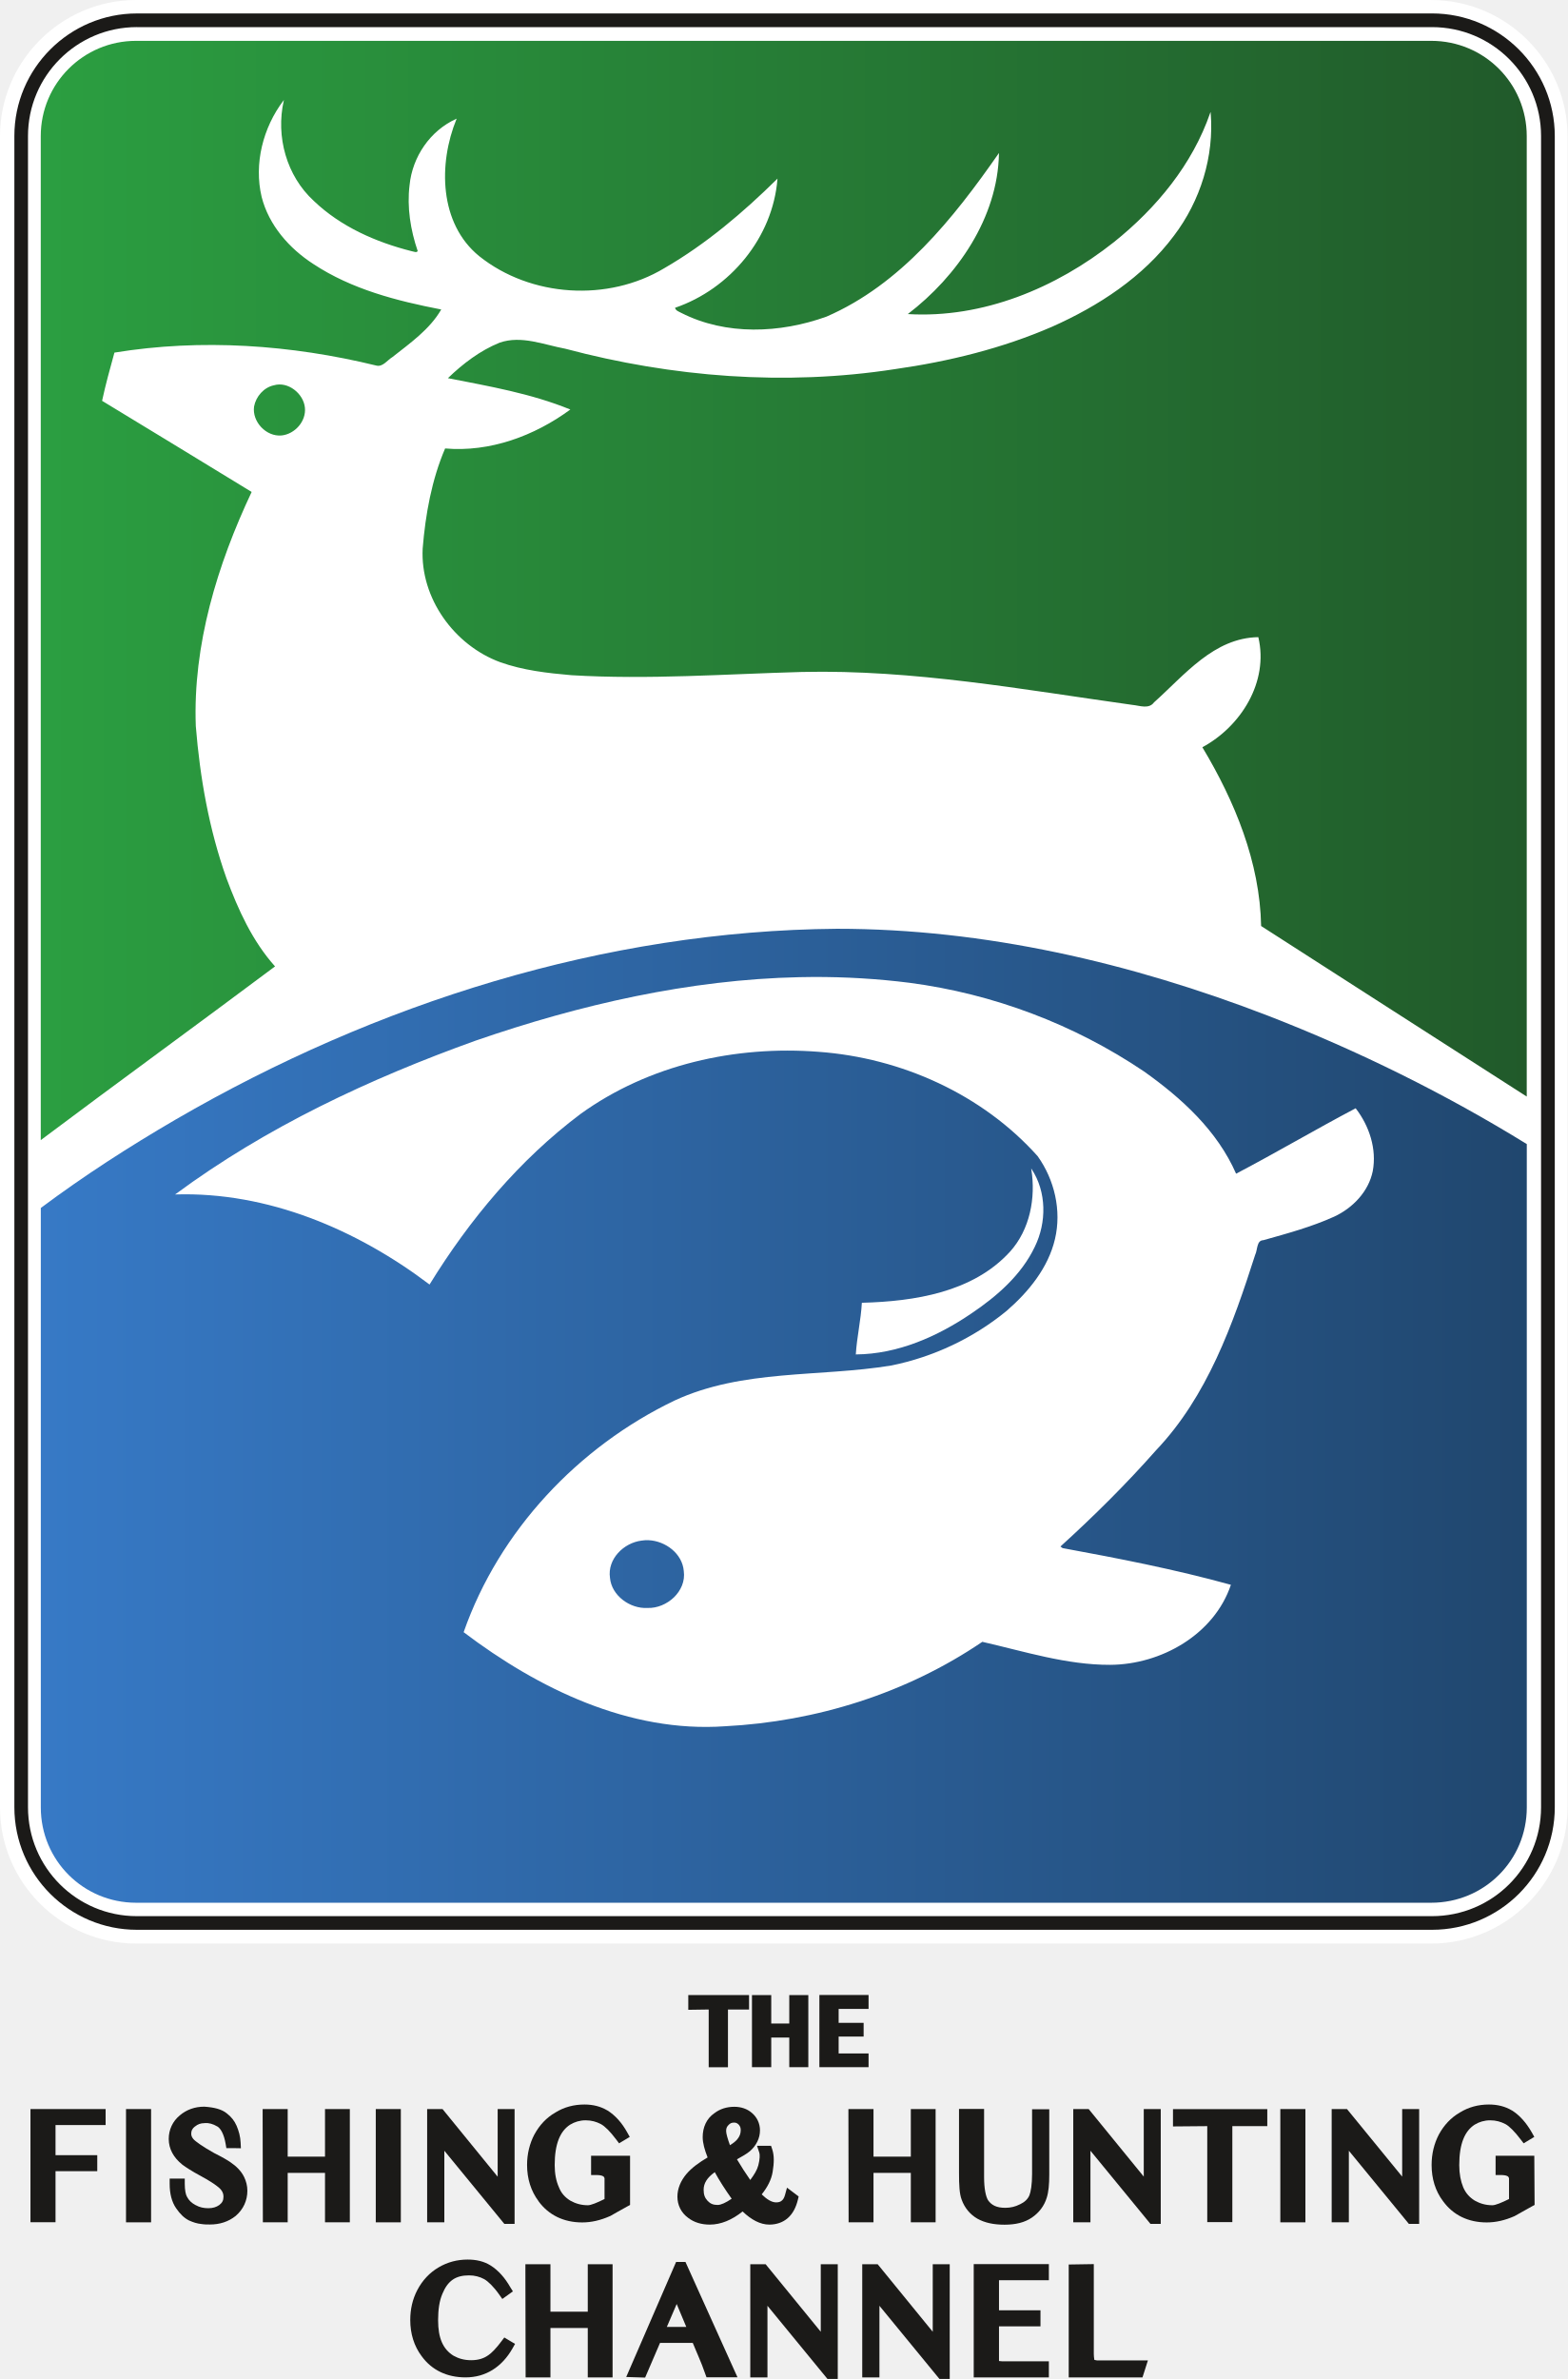
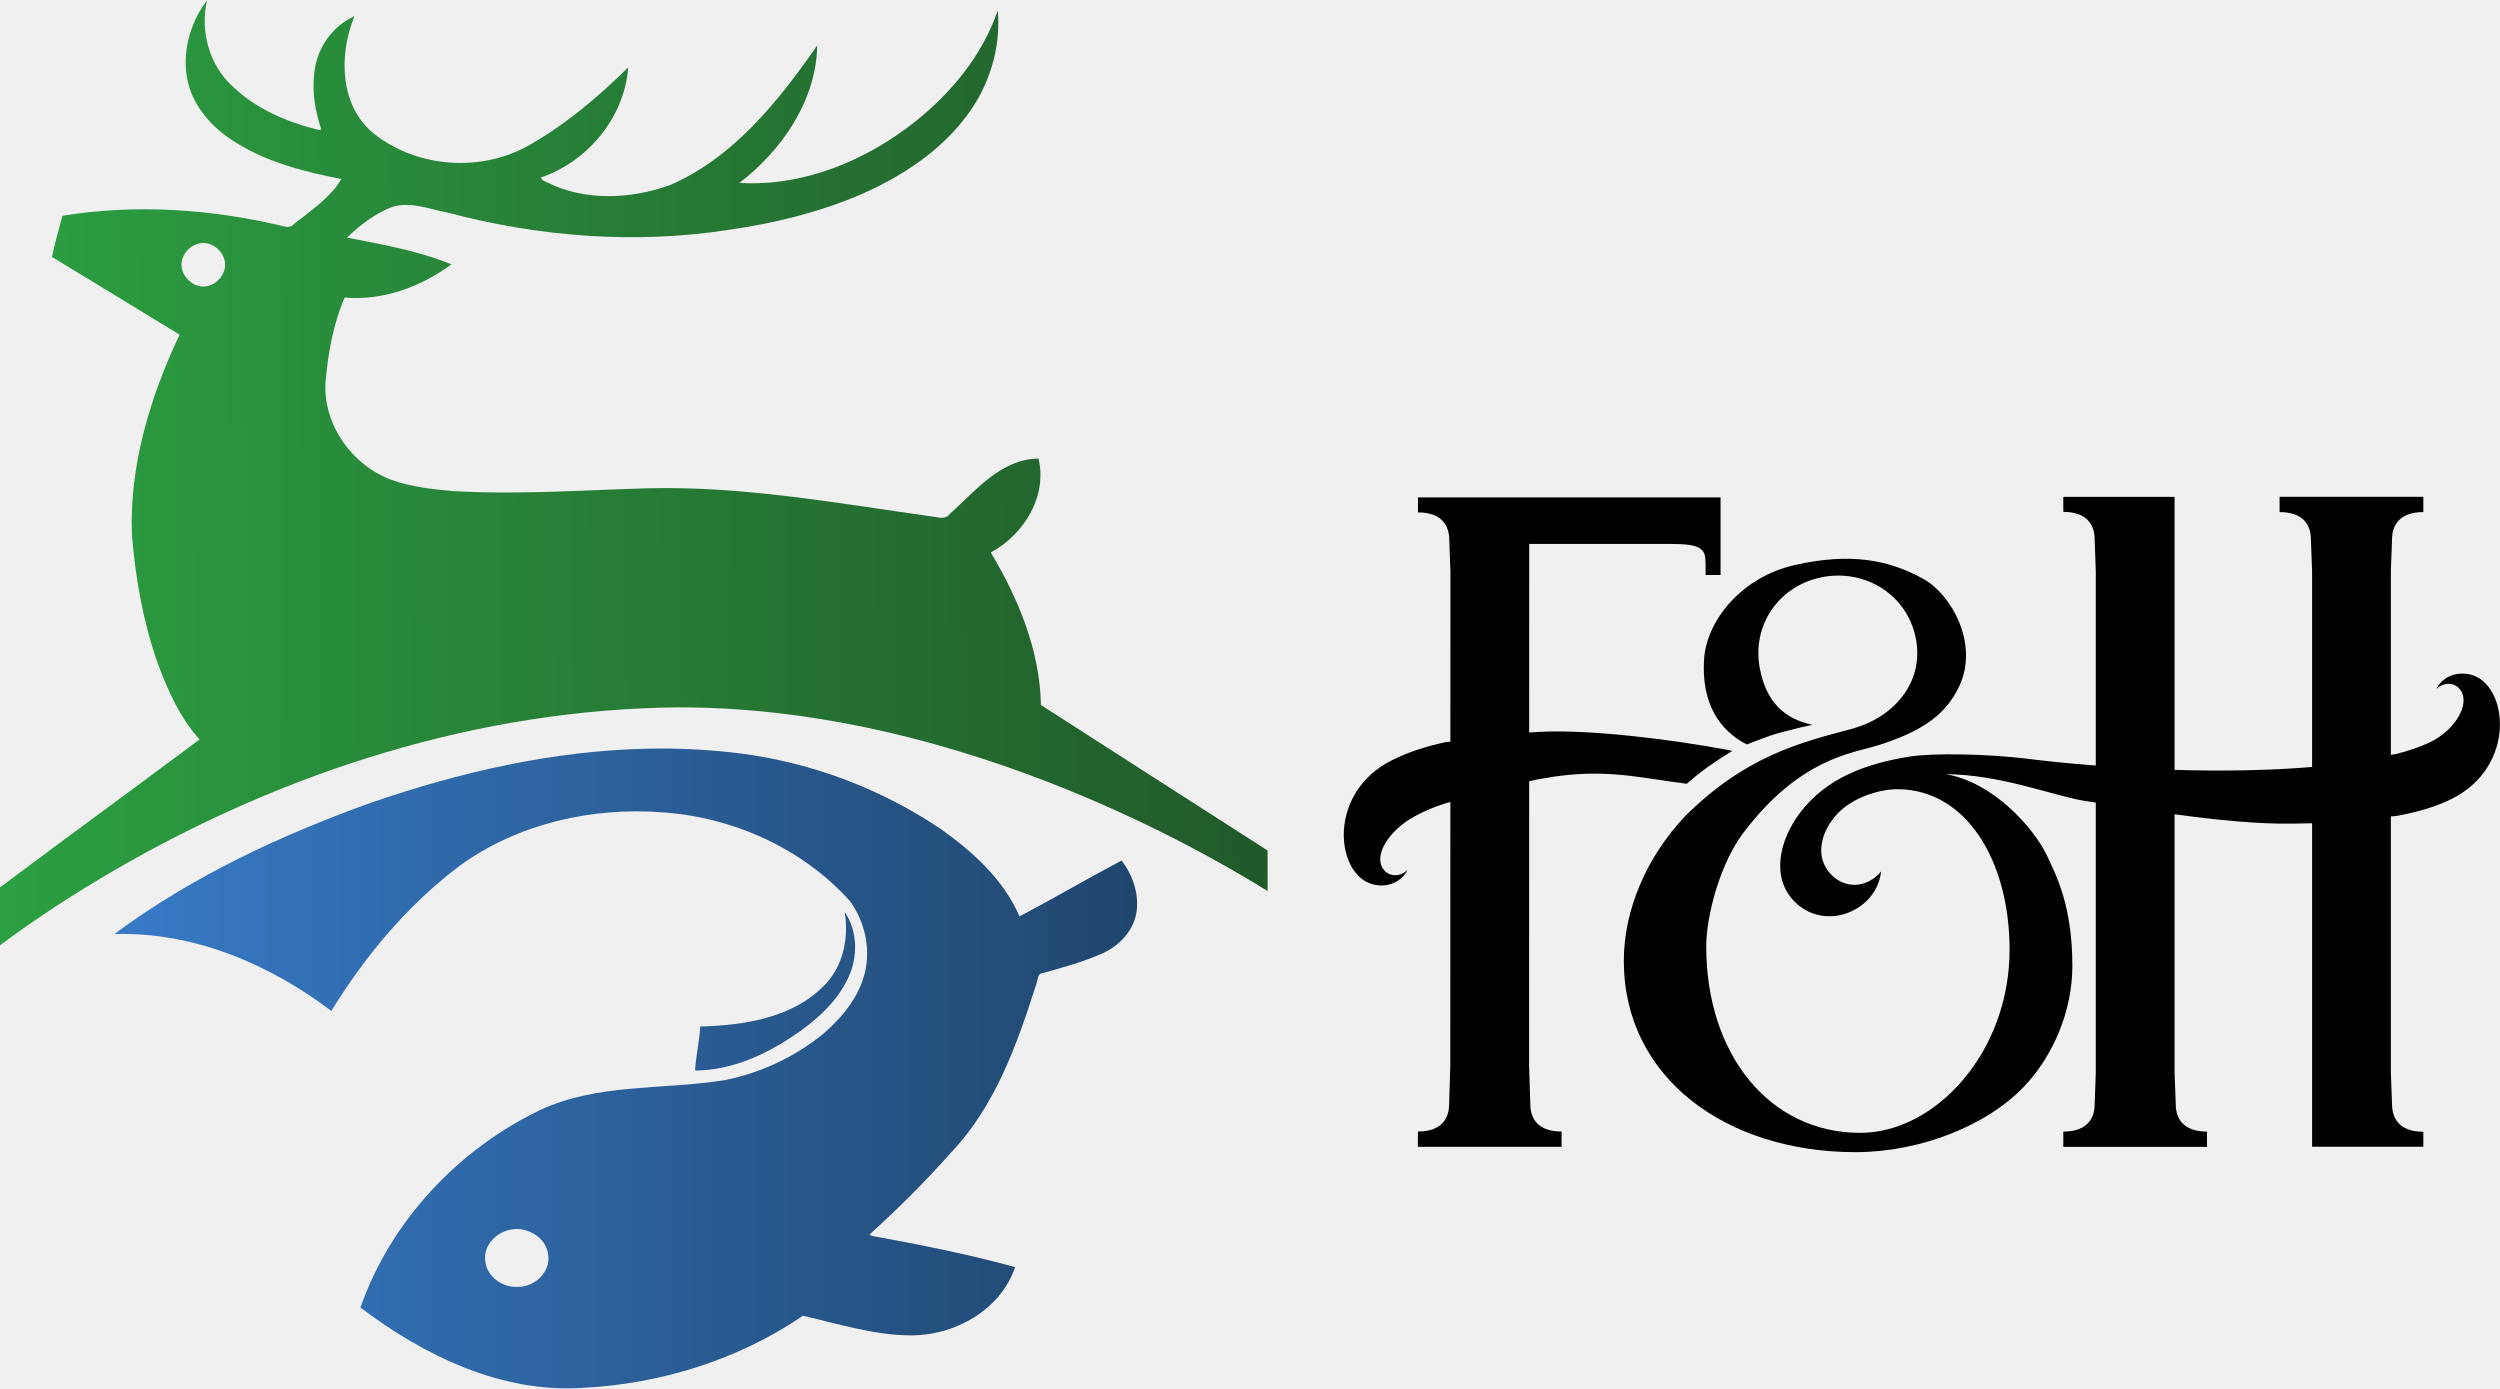
- <svg xmlns="http://www.w3.org/2000/svg" xmlns:xlink="http://www.w3.org/1999/xlink" height="910.44" width="600" version="1.1" viewBox="0 0 158.75 240.886">
+ <svg xmlns="http://www.w3.org/2000/svg" width="200mm" height="111.04mm" version="1.1" viewBox="0 0 200 111.04">
  <defs>
-     <linearGradient id="b" gradientUnits="userSpaceOnUse" gradientTransform="matrix(155.32 0 0 155.32 22.478 87.708)" x1="0" x2="1" y1="0" y2="0">
+     <linearGradient id="b" x1="-2196" x2="-1632" y1="1314.5" y2="1310.5" gradientUnits="userSpaceOnUse">
      <stop stop-color="#2b9f41" offset="0" />
      <stop stop-color="#21592a" offset="1" />
    </linearGradient>
-     <linearGradient id="c" xlink:href="#b" gradientUnits="userSpaceOnUse" gradientTransform="matrix(153.99 0 0 154.78 23.273 87.72)" x1="0" x2="1" y1="0" y2="0" />
-     <linearGradient id="d" gradientUnits="userSpaceOnUse" gradientTransform="matrix(155.78 0 0 159.94 21.927 169.74)" x1="0" x2="1" y1="0" y2="0">
+     <linearGradient id="a" x1="-568.19" x2="-446.95" y1="418.98" y2="418.98" gradientUnits="userSpaceOnUse">
      <stop stop-color="#377ac7" offset="0" />
      <stop stop-color="#20466d" offset="1" />
    </linearGradient>
-     <linearGradient id="a" xlink:href="#b" gradientUnits="userSpaceOnUse" gradientTransform="matrix(155.32 0 0 155.32 22.478 87.707)" x1="0" x2="1" y1="0" y2="0" />
  </defs>
-   <g transform="translate(-20.41 -27.827)">
-     <path fill="url(#c)" d="m164.61 29.645c-44.12 0.192-88.304-0.373-132.4 0.274-7.555 1.549-10.824 10.141-9.397 17.156v106.14c51.403-0.02 102.81-0.04 154.21-0.05-0.18-38.02 0.37-76.102-0.28-114.1-1.19-5.464-6.53-9.707-12.13-9.425z" />
-     <path fill="url(#a)" d="m177.19 142.13c-0.03-0.14-0.05-0.28-0.05-0.4-0.07-0.02-0.16-0.02-0.23-0.02l0.28 0.42z" />
-     <path fill="url(#a)" d="m177.78 142.95-0.59-0.82c0.12 0.33 0.3 0.61 0.59 0.82" />
-     <path fill="url(#d)" d="m102.92 117.41c-29.289 0.85-57.507 12.55-80.377 29.97 0.287 22.05-0.539 44.17 0.348 66.17 1.423 7.07 9.536 10.29 16.304 8.95 42.854-0.18 85.765 0.35 128.58-0.26 7.55-1.42 10.49-9.81 9.25-16.44-0.24-21.49 0.48-43.27-0.36-64.58-6.36-5.96-15.16-9.15-23.03-12.99-15.91-6.82-33.22-11.26-50.72-10.82z" />
-     <g>
-       <g fill="#fff">
-         <path style="color-rendering:auto;text-decoration-color:#000000;color:#000000;font-variant-numeric:normal;shape-rendering:auto;solid-color:#000000;text-decoration-line:none;font-variant-position:normal;mix-blend-mode:normal;block-progression:tb;font-feature-settings:normal;shape-padding:0;font-variant-alternates:normal;text-indent:0;font-variant-caps:normal;image-rendering:auto;white-space:normal;text-decoration-style:solid;font-variant-ligatures:none;isolation:auto;text-transform:none" d="m34.195 27.827c-7.58 0-13.785 6.204-13.785 13.785v169.23c0 7.6 6.21 13.78 13.785 13.78h131.16c7.59 0 13.8-6.18 13.8-13.78v-169.23c0-7.579-6.21-13.783-13.81-13.783h-131.16zm0 4.135h131.16c5.36 0 9.67 4.314 9.67 9.65v97.248c-8.97-5.76-17.95-11.51-26.9-17.27-0.12-6.46-2.67-12.63-5.95-18.1 3.92-2.12 6.73-6.624 5.67-11.136v-0.012h-0.01c-4.5 0.071-7.46 3.834-10.53 6.58h-0.01v0.003c-0.26 0.371-0.63 0.457-1.02 0.443-0.39-0.015-0.81-0.133-1.19-0.168-11.09-1.55-22.19-3.593-33.45-3.334-7.769 0.211-15.587 0.798-23.359 0.328-2.442-0.211-4.906-0.494-7.205-1.315-4.666-1.712-8.115-6.496-7.857-11.513 0.281-3.448 0.915-6.965 2.273-10.131 4.533 0.395 9.041-1.271 12.656-3.924l0.024-0.017-0.027-0.012c-3.961-1.617-8.2-2.345-12.37-3.164 1.52-1.469 3.27-2.799 5.229-3.592 2.2-0.773 4.497 0.211 6.66 0.611 10.851 2.889 22.267 3.781 33.376 2.067 5.45-0.776 10.85-2.091 15.93-4.299 4.7-2.091 9.21-5.028 12.33-9.211 2.68-3.524 4.09-8.034 3.72-12.451v-0.006l-0.01-0.076-0.02 0.072c0 0.002 0 0.004-0.01 0.006-1.8 5.23-5.44 9.642-9.74 13.091-5.88 4.663-13.3 7.753-20.89 7.298 5.01-3.831 9.11-9.761 9.23-16.256v-0.053l-0.03 0.043c-4.58 6.575-9.91 13.265-17.44 16.527-4.698 1.69-10.165 1.924-14.692-0.375-0.13-0.071-0.277-0.129-0.399-0.207-0.118-0.076-0.207-0.173-0.243-0.314 5.585-1.91 9.903-7.119 10.373-13.037l0.003-0.043-0.031 0.031c-3.451 3.404-7.208 6.598-11.433 9.039-5.701 3.425-13.514 2.955-18.745-1.221-2.028-1.652-3.066-3.99-3.365-6.482s0.142-5.139 1.069-7.403l0.015-0.037-0.037 0.018c-2.659 1.2-4.448 3.858-4.731 6.705-0.281 2.253 0.097 4.554 0.823 6.689-0.033 0.047-0.073 0.074-0.118 0.087-0.046 0.013-0.097 0.012-0.152 0.003-0.108-0.017-0.223-0.063-0.32-0.076h-0.002c-3.638-0.915-7.205-2.488-9.926-5.092-2.767-2.532-3.868-6.519-3.047-10.154l0.016-0.072-0.045 0.06c-2.069 2.728-3.011 6.395-2.211 9.758 0.729 2.87 2.799 5.222 5.244 6.797 3.871 2.557 8.442 3.731 12.943 4.6-1.15 2.004-3.156 3.41-4.935 4.814-0.261 0.155-0.507 0.413-0.77 0.612-0.262 0.198-0.538 0.336-0.861 0.255-8.643-2.114-17.734-2.749-26.519-1.316l-0.01 0.002-0.004 0.01c-0.446 1.62-0.892 3.216-1.244 4.861l-0.002 0.012 0.01 0.005c5.045 3.051 10.09 6.147 15.135 9.221-3.474 7.372-5.96 15.473-5.655 23.711 0.423 5.22 1.338 10.43 3.1 15.39 1.196 3.21 2.629 6.38 4.925 8.94-7.885 5.9-15.863 11.69-23.726 17.59v-101.66c0-5.334 4.317-9.648 9.652-9.648zm14.486 34.794c0.18-0.004 0.359 0.015 0.534 0.055 0.35 0.08 0.687 0.243 0.982 0.463 0.59 0.44 1.021 1.112 1.092 1.834 0.142 1.372-1.015 2.671-2.363 2.812-1.561 0.142-3-1.391-2.787-2.929v-0.002c0.189-1.016 0.989-1.935 2.005-2.149 0.178-0.053 0.358-0.08 0.537-0.084zm56.489 55.114c14.98 0 29.79 3.45 43.72 8.83 9.08 3.53 17.85 7.86 26.14 12.97v67.17c0 5.36-4.31 9.65-9.68 9.65h-131.16c-5.335 0-9.647-4.29-9.647-9.65v-60.7c4.377-3.27 8.96-6.22 13.682-8.97 20.264-11.76 43.392-19.11 66.945-19.3z" />
-         <path style="color-rendering:auto;text-decoration-color:#000000;color:#000000;font-variant-numeric:normal;shape-rendering:auto;solid-color:#000000;text-decoration-line:none;font-variant-position:normal;mix-blend-mode:normal;block-progression:tb;font-feature-settings:normal;shape-padding:0;font-variant-alternates:normal;text-indent:0;font-variant-caps:normal;image-rendering:auto;white-space:normal;text-decoration-style:solid;font-variant-ligatures:none;isolation:auto;text-transform:none" d="m102.76 126.75c-0.46 0.01-0.93 0.01-1.39 0.02-11.152 0.24-22.241 2.78-32.774 6.42-10.73 3.85-21.224 8.76-30.407 15.55h-0.007l-0.043 0.03h0.053c9.341-0.28 18.354 3.55 25.702 9.11l0.016 0.01 0.008-0.01c4.039-6.56 9.087-12.61 15.285-17.26 6.924-5 15.702-6.95 24.127-6.29 8.34 0.61 16.55 4.29 22.16 10.56 1.71 2.39 2.44 5.51 1.76 8.39-0.68 2.91-2.67 5.35-4.9 7.28-3.36 2.76-7.42 4.67-11.67 5.53-7.3 1.2-15.05 0.35-21.959 3.55-9.75 4.68-17.761 13.18-21.356 23.45l-0.004 0.01h0.01c7.54 5.71 16.772 10.2 26.453 9.52 9.226-0.47 18.386-3.33 26.066-8.55 4.25 0.97 8.55 2.35 12.96 2.33 5.15-0.03 10.51-3.06 12.21-8.09v-0.02h-0.02c-5.61-1.55-11.31-2.66-17.02-3.71-0.03-0.03-0.08-0.06-0.12-0.09s-0.07-0.05-0.1-0.07c3.4-3.09 6.64-6.3 9.67-9.73 5.21-5.47 7.8-12.78 10.05-19.8 0.13-0.26 0.16-0.63 0.25-0.93 0.04-0.15 0.1-0.29 0.19-0.39s0.21-0.16 0.39-0.17h0.01c2.42-0.68 4.86-1.34 7.16-2.38 1.88-0.87 3.49-2.54 3.91-4.61 0.42-2.24-0.35-4.57-1.72-6.35l-0.01-0.01h-0.01c-4.06 2.14-8.02 4.48-12.1 6.62-1.91-4.37-5.52-7.65-9.32-10.35-7.1-4.79-15.3-7.87-23.75-8.98-3.25-0.41-6.51-0.6-9.76-0.59zm-16.666 57.03c1.709 0.08 3.419 1.35 3.564 3.13 0.141 1.02-0.29 1.97-1 2.66-0.71 0.68-1.699 1.11-2.678 1.07-1.77 0.1-3.631-1.25-3.796-3.04-0.284-1.91 1.39-3.56 3.207-3.78 0.119-0.02 0.24-0.03 0.361-0.04h0.342z" />
-         <path style="color-rendering:auto;text-decoration-color:#000000;color:#000000;font-variant-numeric:normal;shape-rendering:auto;solid-color:#000000;text-decoration-line:none;font-variant-position:normal;mix-blend-mode:normal;block-progression:tb;font-feature-settings:normal;shape-padding:0;font-variant-alternates:normal;text-indent:0;font-variant-caps:normal;image-rendering:auto;white-space:normal;text-decoration-style:solid;font-variant-ligatures:none;isolation:auto;text-transform:none" d="m124.84 146.14 0.01 0.07c0.47 2.91-0.14 6.12-2.15 8.35-3.76 4.13-9.69 5.04-15 5.18l-0.01 0.01v0.01c-0.1 1.76-0.5 3.43-0.61 5.19l-0.01 0.02h0.02c4.23-0.03 8.25-1.81 11.68-4.14 2.59-1.74 5.08-3.9 6.44-6.77 1.2-2.45 1.2-5.55-0.33-7.86l-0.04-0.06z" />
+   <g transform="translate(181.21 -379.79)">
+     <g transform="matrix(1.4507 0 0 1.4507 638.66 -86.689)">
+       <g transform="matrix(.46465 0 0 .46465 -294.89 186.14)" shape-rendering="auto">
+         <path transform="scale(.26458)" d="m-2105.5 1101.6-0.17 0.227c-7.82 10.31-11.381 24.17-8.357 36.881 2.755 10.847 10.579 19.737 19.82 25.69 14.63 9.664 31.906 14.1 48.918 17.385-4.346 7.574-11.928 12.889-18.652 18.195-0.987 0.586-1.916 1.56-2.91 2.312-0.99 0.748-2.033 1.271-3.254 0.965-32.666-7.99-67.025-10.391-100.23-4.975l-0.039 0.01-0.014 0.037c-1.686 6.123-3.373 12.156-4.703 18.373l-0.01 0.045 0.039 0.02c19.068 11.531 38.135 23.231 57.203 34.85-13.13 27.863-22.526 58.482-21.373 89.617 1.599 19.729 5.057 39.422 11.717 58.168 4.52 12.132 9.935 24.112 18.613 33.787-29.802 22.299-59.955 44.183-89.674 66.482l0.02 25.965c16.543-12.359 33.864-23.509 51.711-33.902 76.588-44.447 164-72.225 253.02-72.943 56.617 0 112.59 13.039 165.24 33.373 34.318 13.342 67.465 29.706 98.797 49.02l-0.018-18.18c-33.902-21.77-67.843-43.501-101.67-65.271-0.454-24.416-10.091-47.736-22.488-68.41 14.816-8.013 25.436-25.035 21.43-42.088v-0.045h-0.037c-17.008 0.268-28.196 14.49-39.799 24.869h-0.039v0.01c-0.983 1.402-2.38 1.729-3.853 1.676-1.474-0.057-3.062-0.502-4.498-0.635-41.915-5.858-83.868-13.58-126.43-12.602-29.363 0.797-58.911 3.017-88.285 1.24-9.23-0.797-18.543-1.868-27.232-4.971-17.635-6.471-30.67-24.552-29.695-43.514 1.062-13.032 3.459-26.325 8.592-38.291 17.133 1.493 34.169-4.803 47.832-14.83l0.092-0.064-0.102-0.045c-14.971-6.112-30.993-8.864-46.754-11.959 5.745-5.552 12.36-10.579 19.764-13.576 8.315-2.922 16.997 0.797 25.172 2.309 41.012 10.919 84.158 14.291 126.14 7.812 20.598-2.933 41.009-7.903 60.209-16.248 17.764-7.903 34.809-19.003 46.602-34.812 10.129-13.319 15.457-30.364 14.059-47.059v-0.023l-0.037-0.287-0.076 0.272c0 0.01 6e-4 0.016-0.037 0.023-6.803 19.767-20.561 36.443-36.812 49.478-22.224 17.624-50.268 29.302-78.955 27.582 18.935-14.479 34.431-36.892 34.885-61.44v-0.201l-0.113 0.162c-17.31 24.85-37.454 50.136-65.914 62.465-17.756 6.387-38.419 7.271-55.529-1.418-0.491-0.268-1.047-0.486-1.508-0.781-0.446-0.287-0.782-0.655-0.918-1.188 21.109-7.219 37.429-26.906 39.205-49.274l0.012-0.162-0.117 0.117c-13.043 12.866-27.244 24.936-43.213 34.162-21.547 12.945-51.075 11.17-70.846-4.613-7.665-6.244-11.589-15.081-12.719-24.5-1.13-9.418 0.537-19.422 4.041-27.978l0.057-0.141-0.141 0.068c-10.05 4.535-16.811 14.581-17.881 25.342-1.062 8.515 0.367 17.212 3.111 25.281-0.125 0.178-0.277 0.279-0.447 0.328-0.174 0.049-0.366 0.046-0.574 0.012-0.408-0.064-0.842-0.238-1.209-0.287h-0.01c-13.75-3.458-27.232-9.404-37.516-19.246-10.458-9.57-14.619-24.638-11.516-38.377zm-1.822 108.88c0.68-0.015 1.356 0.056 2.018 0.207 1.323 0.302 2.598 0.918 3.713 1.75 2.23 1.663 3.859 4.203 4.127 6.932 0.537 5.186-3.837 10.096-8.932 10.629-5.9 0.537-11.338-5.257-10.533-11.07v-0.01c0.714-3.84 3.738-7.314 7.578-8.123 0.673-0.2 1.353-0.301 2.029-0.316z" color="#000000" color-rendering="auto" fill="url(#b)" image-rendering="auto" solid-color="#000000" stroke-width="3.78" style="font-feature-settings:normal;font-variant-alternates:normal;font-variant-caps:normal;font-variant-ligatures:none;font-variant-numeric:normal;font-variant-position:normal;isolation:auto;mix-blend-mode:normal;shape-padding:0;text-decoration-color:#000000;text-decoration-line:none;text-decoration-style:solid;text-indent:0;text-transform:none;white-space:normal" />
+         <path d="m-503.48 380.27c-0.46 0.01-0.93 0.01-1.39 0.02-11.152 0.24-22.241 2.78-32.774 6.42-10.73 3.85-21.224 8.76-30.407 15.55h-7e-3l-0.043 0.03h0.053c9.341-0.28 18.354 3.55 25.702 9.11l0.016 0.01 8e-3 -0.01c4.039-6.56 9.087-12.61 15.285-17.26 6.924-5 15.702-6.95 24.127-6.29 8.34 0.61 16.55 4.29 22.16 10.56 1.71 2.39 2.44 5.51 1.76 8.39-0.68 2.91-2.67 5.35-4.9 7.28-3.36 2.76-7.42 4.67-11.67 5.53-7.3 1.2-15.05 0.35-21.959 3.55-9.75 4.68-17.761 13.18-21.356 23.45l-4e-3 0.01h0.01c7.54 5.71 16.772 10.2 26.453 9.52 9.226-0.47 18.386-3.33 26.066-8.55 4.25 0.97 8.55 2.35 12.96 2.33 5.15-0.03 10.51-3.06 12.21-8.09v-0.02h-0.02c-5.61-1.55-11.31-2.66-17.02-3.71-0.03-0.03-0.08-0.06-0.12-0.09s-0.07-0.05-0.1-0.07c3.4-3.09 6.64-6.3 9.67-9.73 5.21-5.47 7.8-12.78 10.05-19.8 0.13-0.26 0.16-0.63 0.25-0.93 0.04-0.15 0.1-0.29 0.19-0.39s0.21-0.16 0.39-0.17h0.01c2.42-0.68 4.86-1.34 7.16-2.38 1.88-0.87 3.49-2.54 3.91-4.61 0.42-2.24-0.35-4.57-1.72-6.35l-0.01-0.01h-0.01c-4.06 2.14-8.02 4.48-12.1 6.62-1.91-4.37-5.52-7.65-9.32-10.35-7.1-4.79-15.3-7.87-23.75-8.98-3.25-0.41-6.51-0.6-9.76-0.59zm-16.666 57.03c1.709 0.08 3.419 1.35 3.564 3.13 0.141 1.02-0.29 1.97-1 2.66-0.71 0.68-1.699 1.11-2.678 1.07-1.77 0.1-3.631-1.25-3.796-3.04-0.284-1.91 1.39-3.56 3.207-3.78 0.119-0.02 0.24-0.03 0.361-0.04z" color="#000000" color-rendering="auto" fill="url(#a)" image-rendering="auto" solid-color="#000000" style="font-feature-settings:normal;font-variant-alternates:normal;font-variant-caps:normal;font-variant-ligatures:none;font-variant-numeric:normal;font-variant-position:normal;isolation:auto;mix-blend-mode:normal;shape-padding:0;text-decoration-color:#000000;text-decoration-line:none;text-decoration-style:solid;text-indent:0;text-transform:none;white-space:normal" />
+         <path d="m-481.4 399.66 0.01 0.07c0.47 2.91-0.14 6.12-2.15 8.35-3.76 4.13-9.69 5.04-15 5.18l-0.01 0.01v0.01c-0.1 1.76-0.5 3.43-0.61 5.19l-0.01 0.02h0.02c4.23-0.03 8.25-1.81 11.68-4.14 2.59-1.74 5.08-3.9 6.44-6.77 1.2-2.45 1.2-5.55-0.33-7.86z" color="#000000" color-rendering="auto" fill="url(#a)" image-rendering="auto" solid-color="#000000" style="font-feature-settings:normal;font-variant-alternates:normal;font-variant-caps:normal;font-variant-ligatures:none;font-variant-numeric:normal;font-variant-position:normal;isolation:auto;mix-blend-mode:normal;shape-padding:0;text-decoration-color:#000000;text-decoration-line:none;text-decoration-style:solid;text-indent:0;text-transform:none;white-space:normal" />
      </g>
-       <g fill="#1b1a18">
-         <path style="color-rendering:auto;text-decoration-color:#000000;color:#000000;font-variant-numeric:normal;shape-rendering:auto;solid-color:#000000;text-decoration-line:none;font-variant-position:normal;mix-blend-mode:normal;block-progression:tb;font-feature-settings:normal;shape-padding:0;font-variant-alternates:normal;text-indent:0;font-variant-caps:normal;image-rendering:auto;white-space:normal;text-decoration-style:solid;font-variant-ligatures:none;isolation:auto;text-transform:none" d="m34.275 29.188c-6.834 0-12.41 5.576-12.41 12.41v169.22c0 6.86 5.578 12.41 12.41 12.41h131.16c6.85 0 12.43-5.55 12.43-12.41v-169.22c0-6.836-5.58-12.412-12.44-12.412h-131.16zm0 1.385h131.16c6.1 0 11.04 4.943 11.04 11.025v169.22c0 6.11-4.94 11.03-11.05 11.03h-131.16c-6.078 0-11.02-4.92-11.02-11.03v-169.22c0-6.084 4.944-11.027 11.025-11.027z" />
-         <path style="color-rendering:auto;text-decoration-color:#000000;color:#000000;font-variant-numeric:normal;shape-rendering:auto;solid-color:#000000;text-decoration-line:none;font-variant-position:normal;mix-blend-mode:normal;block-progression:tb;font-feature-settings:normal;shape-padding:0;font-variant-alternates:normal;text-indent:0;font-variant-caps:normal;image-rendering:auto;white-space:normal;text-decoration-style:solid;font-variant-ligatures:none;isolation:auto;text-transform:none" d="m23.496 241.38v11.46h0.527 2.01v-5.17h4.227v-1.62h-4.227v-3.05h5.073v-1.62h-7.61z" />
-         <path style="color-rendering:auto;text-decoration-color:#000000;color:#000000;font-variant-numeric:normal;shape-rendering:auto;solid-color:#000000;text-decoration-line:none;font-variant-position:normal;mix-blend-mode:normal;block-progression:tb;font-feature-settings:normal;shape-padding:0;font-variant-alternates:normal;text-indent:0;font-variant-caps:normal;image-rendering:auto;white-space:normal;text-decoration-style:solid;font-variant-ligatures:none;isolation:auto;text-transform:none" d="m33.172 241.38v11.47h2.539v-0.53-10.94h-2.539z" />
-         <path style="color-rendering:auto;text-decoration-color:#000000;color:#000000;font-variant-numeric:normal;shape-rendering:auto;solid-color:#000000;text-decoration-line:none;font-variant-position:normal;mix-blend-mode:normal;block-progression:tb;font-feature-settings:normal;shape-padding:0;font-variant-alternates:normal;text-indent:0;font-variant-caps:normal;image-rendering:auto;white-space:normal;text-decoration-style:solid;font-variant-ligatures:none;isolation:auto;text-transform:none" d="m41.08 241.14c-0.931 0-1.773 0.3-2.449 0.87-0.745 0.61-1.133 1.47-1.133 2.4 0 1.02 0.511 1.9 1.346 2.57l0.01 0.01 0.007 0.01c0.407 0.3 1.011 0.69 1.85 1.14 0.808 0.44 1.355 0.79 1.66 1.03l0.01 0.01 0.012 0.01c0.486 0.35 0.648 0.68 0.648 1.07 0 0.37-0.117 0.6-0.426 0.84-0.304 0.21-0.642 0.32-1.111 0.32-0.463 0-0.886-0.09-1.272-0.31h-0.005-0.004c-0.416-0.22-0.696-0.49-0.877-0.85l-0.006-0.01-0.008-0.02c-0.107-0.18-0.211-0.63-0.211-1.28v-0.53h-1.529v0.53c0 0.98 0.202 1.82 0.656 2.48h0.002c0.387 0.57 0.817 0.99 1.303 1.23l0.011 0.01h0.012c0.399 0.18 0.798 0.31 1.221 0.35 0.301 0.05 0.581 0.05 0.871 0.05 0.985 0 1.879-0.28 2.611-0.87l0.006-0.01h0.004c0.757-0.65 1.172-1.54 1.172-2.54 0-0.48-0.115-0.96-0.338-1.41-0.285-0.57-0.757-1.06-1.394-1.49-0.279-0.19-0.801-0.5-1.639-0.92-1.16-0.65-1.89-1.17-2.104-1.42-0.151-0.19-0.209-0.34-0.209-0.54 0-0.29 0.095-0.51 0.381-0.73h0.004 0.004c0.269-0.22 0.568-0.33 0.914-0.33h0.024l0.023-0.01c0.419-0.03 0.835 0.07 1.299 0.35h0.004 0.002c0.306 0.19 0.653 0.73 0.828 1.75l0.074 0.44h0.916l0.555 0.01-0.026-0.56c-0.026-0.62-0.187-1.2-0.418-1.74h-0.002c-0.196-0.45-0.515-0.88-0.978-1.23-0.528-0.43-1.273-0.61-2.262-0.68h-0.019z" />
-         <path style="color-rendering:auto;text-decoration-color:#000000;color:#000000;font-variant-numeric:normal;shape-rendering:auto;solid-color:#000000;text-decoration-line:none;font-variant-position:normal;mix-blend-mode:normal;block-progression:tb;font-feature-settings:normal;shape-padding:0;font-variant-alternates:normal;text-indent:0;font-variant-caps:normal;image-rendering:auto;white-space:normal;text-decoration-style:solid;font-variant-ligatures:none;isolation:auto;text-transform:none" d="m47.008 241.38v0.74l0.023 10.73h2.514v-5.01h3.779v5.01h2.514v-0.98-10.49h-2.514v0.53 4.29h-3.779v-4.82h-2.537z" />
-         <path style="color-rendering:auto;text-decoration-color:#000000;color:#000000;font-variant-numeric:normal;shape-rendering:auto;solid-color:#000000;text-decoration-line:none;font-variant-position:normal;mix-blend-mode:normal;block-progression:tb;font-feature-settings:normal;shape-padding:0;font-variant-alternates:normal;text-indent:0;font-variant-caps:normal;image-rendering:auto;white-space:normal;text-decoration-style:solid;font-variant-ligatures:none;isolation:auto;text-transform:none" d="m58.465 241.38v11.47h2.537v-0.53-10.94h-2.537z" />
-         <path style="color-rendering:auto;text-decoration-color:#000000;color:#000000;font-variant-numeric:normal;shape-rendering:auto;solid-color:#000000;text-decoration-line:none;font-variant-position:normal;mix-blend-mode:normal;block-progression:tb;font-feature-settings:normal;shape-padding:0;font-variant-alternates:normal;text-indent:0;font-variant-caps:normal;image-rendering:auto;white-space:normal;text-decoration-style:solid;font-variant-ligatures:none;isolation:auto;text-transform:none" d="m63.668 241.38v0.53 10.94h1.74v-7.25l6.078 7.41h1.037v-11.63h-1.714v6.85l-5.584-6.85h-1.557z" />
-         <path style="color-rendering:auto;text-decoration-color:#000000;color:#000000;font-variant-numeric:normal;shape-rendering:auto;solid-color:#000000;text-decoration-line:none;font-variant-position:normal;mix-blend-mode:normal;block-progression:tb;font-feature-settings:normal;shape-padding:0;font-variant-alternates:normal;text-indent:0;font-variant-caps:normal;image-rendering:auto;white-space:normal;text-decoration-style:solid;font-variant-ligatures:none;isolation:auto;text-transform:none" d="m79.602 240.92c-1.068 0-2.065 0.26-2.948 0.81-0.906 0.52-1.613 1.28-2.121 2.22h-0.002-0.002c-0.487 0.93-0.742 1.98-0.742 3.09 0 1.39 0.389 2.64 1.164 3.67 0.001 0.01 0 0.01 0 0.01 1.032 1.41 2.573 2.14 4.414 2.14 0.924 0 1.849-0.21 2.819-0.64 0.017 0 0.032-0.01 0.048-0.02 0.384-0.22 0.941-0.54 1.709-0.96l0.276-0.15v-4.98h-3.947v1.95h0.529c0.298 0 0.506 0.04 0.619 0.09 0.114 0.04 0.131 0.07 0.152 0.11l0.037 0.08 0.024 0.02v0.09 2.04c-0.737 0.37-1.385 0.63-1.678 0.63-0.686 0-1.262-0.17-1.793-0.47-0.526-0.33-0.906-0.74-1.144-1.34l-0.004-0.01-0.004-0.01c-0.269-0.6-0.424-1.35-0.424-2.23 0-2.18 0.562-3.45 1.563-4.1 0.458-0.28 0.991-0.44 1.572-0.44 0.593 0 1.083 0.14 1.556 0.39 0.388 0.21 0.93 0.74 1.543 1.56l0.286 0.38 1.082-0.65-0.247-0.44c-0.551-1-1.225-1.74-2.011-2.24h-0.006-0.006c-0.68-0.41-1.465-0.6-2.314-0.6z" />
-         <path style="color-rendering:auto;text-decoration-color:#000000;color:#000000;font-variant-numeric:normal;shape-rendering:auto;solid-color:#000000;text-decoration-line:none;font-variant-position:normal;mix-blend-mode:normal;block-progression:tb;font-feature-settings:normal;shape-padding:0;font-variant-alternates:normal;text-indent:0;font-variant-caps:normal;image-rendering:auto;white-space:normal;text-decoration-style:solid;font-variant-ligatures:none;isolation:auto;text-transform:none" d="m106.33 241.38v0.74l0.02 10.73h2.52v-5.01h3.78v5.01h2.51v-0.98-10.49h-2.51v0.53 4.29h-3.78v-4.82h-2.54z" />
-         <path style="color-rendering:auto;text-decoration-color:#000000;color:#000000;font-variant-numeric:normal;shape-rendering:auto;solid-color:#000000;text-decoration-line:none;font-variant-position:normal;mix-blend-mode:normal;block-progression:tb;font-feature-settings:normal;shape-padding:0;font-variant-alternates:normal;text-indent:0;font-variant-caps:normal;image-rendering:auto;white-space:normal;text-decoration-style:solid;font-variant-ligatures:none;isolation:auto;text-transform:none" d="m117.53 241.37v6.45c0 1.27 0.04 2.13 0.27 2.74 0.3 0.83 0.85 1.49 1.59 1.92 0.75 0.42 1.67 0.61 2.75 0.61 1.11 0 2.04-0.22 2.77-0.72 0.72-0.49 1.25-1.18 1.5-2 0.19-0.59 0.26-1.35 0.26-2.34v-6.63h-1.74v6.56c0 1.07-0.13 1.8-0.27 2.15-0.16 0.38-0.46 0.68-0.96 0.92h-0.01c-0.45 0.23-0.92 0.35-1.48 0.35-0.88 0-1.39-0.27-1.74-0.77-0.22-0.36-0.4-1.15-0.4-2.32v-6.92h-2.54z" />
-         <path style="color-rendering:auto;text-decoration-color:#000000;color:#000000;font-variant-numeric:normal;shape-rendering:auto;solid-color:#000000;text-decoration-line:none;font-variant-position:normal;mix-blend-mode:normal;block-progression:tb;font-feature-settings:normal;shape-padding:0;font-variant-alternates:normal;text-indent:0;font-variant-caps:normal;image-rendering:auto;white-space:normal;text-decoration-style:solid;font-variant-ligatures:none;isolation:auto;text-transform:none" d="m129.1 241.38v0.53 10.94h1.74v-7.25l6.08 7.41h1.04v-11.63h-1.72v6.84l-5.58-6.84h-1.56z" />
-         <path style="color-rendering:auto;text-decoration-color:#000000;color:#000000;font-variant-numeric:normal;shape-rendering:auto;solid-color:#000000;text-decoration-line:none;font-variant-position:normal;mix-blend-mode:normal;block-progression:tb;font-feature-settings:normal;shape-padding:0;font-variant-alternates:normal;text-indent:0;font-variant-caps:normal;image-rendering:auto;white-space:normal;text-decoration-style:solid;font-variant-ligatures:none;isolation:auto;text-transform:none" d="m139.2 241.39v1.75l3.47-0.03v9.72h2.54v-9.72h3.54v-1.72h-9.55z" />
-         <path style="color-rendering:auto;text-decoration-color:#000000;color:#000000;font-variant-numeric:normal;shape-rendering:auto;solid-color:#000000;text-decoration-line:none;font-variant-position:normal;mix-blend-mode:normal;block-progression:tb;font-feature-settings:normal;shape-padding:0;font-variant-alternates:normal;text-indent:0;font-variant-caps:normal;image-rendering:auto;white-space:normal;text-decoration-style:solid;font-variant-ligatures:none;isolation:auto;text-transform:none" d="m150.07 241.38v11.47h2.54v-0.53-10.94h-2.54z" />
-         <path style="color-rendering:auto;text-decoration-color:#000000;color:#000000;font-variant-numeric:normal;shape-rendering:auto;solid-color:#000000;text-decoration-line:none;font-variant-position:normal;mix-blend-mode:normal;block-progression:tb;font-feature-settings:normal;shape-padding:0;font-variant-alternates:normal;text-indent:0;font-variant-caps:normal;image-rendering:auto;white-space:normal;text-decoration-style:solid;font-variant-ligatures:none;isolation:auto;text-transform:none" d="m155.27 241.38v0.53 10.94h1.74v-7.25l6.08 7.41h1.04v-11.63h-1.72v6.84l-5.59-6.84h-1.55z" />
-         <path style="color-rendering:auto;text-decoration-color:#000000;color:#000000;font-variant-numeric:normal;shape-rendering:auto;solid-color:#000000;text-decoration-line:none;font-variant-position:normal;mix-blend-mode:normal;block-progression:tb;font-feature-settings:normal;shape-padding:0;font-variant-alternates:normal;text-indent:0;font-variant-caps:normal;image-rendering:auto;white-space:normal;text-decoration-style:solid;font-variant-ligatures:none;isolation:auto;text-transform:none" d="m171.2 240.92c-1.07 0-2.06 0.26-2.95 0.81-0.9 0.52-1.61 1.28-2.12 2.22-0.49 0.93-0.74 1.98-0.74 3.09 0 1.39 0.38 2.64 1.16 3.67 1.03 1.42 2.57 2.15 4.42 2.15 0.92 0 1.85-0.21 2.82-0.64 0.6-0.33 1.21-0.68 1.75-0.98l0.28-0.15-0.03-4.98h-3.92v1.95h0.53c0.3 0 0.51 0.04 0.62 0.09 0.11 0.04 0.13 0.07 0.15 0.11l0.04 0.08 0.02 0.03v0.08 2.04c-0.74 0.37-1.38 0.63-1.68 0.63-0.68 0-1.26-0.17-1.79-0.47-0.53-0.33-0.91-0.75-1.17-1.35-0.25-0.61-0.4-1.36-0.4-2.24 0-2.18 0.56-3.45 1.56-4.1 0.46-0.28 0.99-0.44 1.57-0.44 0.59 0 1.08 0.14 1.56 0.39 0.38 0.21 0.92 0.74 1.54 1.56l0.29 0.38 1.08-0.65-0.25-0.45c-0.57-0.99-1.22-1.73-2.01-2.23h-0.01c-0.68-0.41-1.47-0.6-2.32-0.6z" />
-         <path style="color-rendering:auto;text-decoration-color:#000000;color:#000000;font-variant-numeric:normal;shape-rendering:auto;solid-color:#000000;text-decoration-line:none;font-variant-position:normal;mix-blend-mode:normal;block-progression:tb;font-feature-settings:normal;shape-padding:0;font-variant-alternates:normal;text-indent:0;font-variant-caps:normal;image-rendering:auto;white-space:normal;text-decoration-style:solid;font-variant-ligatures:none;isolation:auto;text-transform:none" d="m67.77 256.62c-1.049 0-2.042 0.26-2.922 0.78-0.931 0.54-1.662 1.33-2.172 2.3-0.49 0.93-0.719 1.96-0.719 3.04 0 1.39 0.385 2.64 1.158 3.67h0.002c1.032 1.42 2.576 2.14 4.442 2.14 2.025 0 3.679-1.04 4.757-2.94l0.254-0.45-1.088-0.65-0.287 0.38c-0.519 0.7-0.985 1.18-1.351 1.43h-0.004-0.004c-0.463 0.33-1.025 0.49-1.715 0.49-0.686 0-1.261-0.16-1.793-0.46-1.043-0.65-1.551-1.75-1.551-3.59 0-1.1 0.136-1.97 0.426-2.65l0.002-0.01c0.552-1.34 1.347-1.88 2.705-1.88 0.57 0 1.093 0.14 1.531 0.38 0.394 0.22 0.952 0.75 1.536 1.58l0.304 0.43 1.072-0.77-0.247-0.39c-0.55-0.97-1.217-1.73-2.01-2.23h-0.002c-0.664-0.42-1.453-0.6-2.324-0.6z" />
-         <path style="color-rendering:auto;text-decoration-color:#000000;color:#000000;font-variant-numeric:normal;shape-rendering:auto;solid-color:#000000;text-decoration-line:none;font-variant-position:normal;mix-blend-mode:normal;block-progression:tb;font-feature-settings:normal;shape-padding:0;font-variant-alternates:normal;text-indent:0;font-variant-caps:normal;image-rendering:auto;white-space:normal;text-decoration-style:solid;font-variant-ligatures:none;isolation:auto;text-transform:none" d="m73.617 257.09v0.74l0.024 10.72h2.513v-5h3.78v5h2.513v-0.98-10.48h-2.513v0.53 4.28h-3.78v-4.81h-2.537z" />
-         <path style="color-rendering:auto;text-decoration-color:#000000;color:#000000;font-variant-numeric:normal;shape-rendering:auto;solid-color:#000000;text-decoration-line:none;font-variant-position:normal;mix-blend-mode:normal;block-progression:tb;font-feature-settings:normal;shape-padding:0;font-variant-alternates:normal;text-indent:0;font-variant-caps:normal;image-rendering:auto;white-space:normal;text-decoration-style:solid;font-variant-ligatures:none;isolation:auto;text-transform:none" d="m88.879 256.86-0.138 0.32-4.913 11.33 1.915 0.06 1.508-3.51h3.316l0.497 1.18-0.002-0.01c0.131 0.33 0.238 0.58 0.314 0.76 0.076 0.17 0.13 0.34 0.109 0.25l0.007 0.03 0.466 1.27h3.138l-5.269-11.68h-0.948zm0.06 4.26 0.972 2.32h-1.97l0.998-2.32z" />
-         <path style="color-rendering:auto;text-decoration-color:#000000;color:#000000;font-variant-numeric:normal;shape-rendering:auto;solid-color:#000000;text-decoration-line:none;font-variant-position:normal;mix-blend-mode:normal;block-progression:tb;font-feature-settings:normal;shape-padding:0;font-variant-alternates:normal;text-indent:0;font-variant-caps:normal;image-rendering:auto;white-space:normal;text-decoration-style:solid;font-variant-ligatures:none;isolation:auto;text-transform:none" d="m96.391 257.09v0.53 10.93h1.74v-7.25l6.079 7.41h1.04v-11.62h-1.72v6.84l-5.585-6.84h-1.554z" />
-         <path style="color-rendering:auto;text-decoration-color:#000000;color:#000000;font-variant-numeric:normal;shape-rendering:auto;solid-color:#000000;text-decoration-line:none;font-variant-position:normal;mix-blend-mode:normal;block-progression:tb;font-feature-settings:normal;shape-padding:0;font-variant-alternates:normal;text-indent:0;font-variant-caps:normal;image-rendering:auto;white-space:normal;text-decoration-style:solid;font-variant-ligatures:none;isolation:auto;text-transform:none" d="m107.73 257.09v0.53 10.93h1.74v-7.25l6.08 7.41h1.04v-11.62h-1.72v6.84l-5.58-6.84h-1.56z" />
-         <path style="color-rendering:auto;text-decoration-color:#000000;color:#000000;font-variant-numeric:normal;shape-rendering:auto;solid-color:#000000;text-decoration-line:none;font-variant-position:normal;mix-blend-mode:normal;block-progression:tb;font-feature-settings:normal;shape-padding:0;font-variant-alternates:normal;text-indent:0;font-variant-caps:normal;image-rendering:auto;white-space:normal;text-decoration-style:solid;font-variant-ligatures:none;isolation:auto;text-transform:none" d="m119.02 257.08v11.47h7.61v-0.53-1.1h-4.74c-0.2 0-0.31-0.04-0.3-0.03-0.01 0-0.01 0.01-0.01-0.06v-0.55-2.9h4.2v-1.62h-4.2v-3.05h5.05v-1.63h-7.61z" />
-         <path style="color-rendering:auto;text-decoration-color:#000000;color:#000000;font-variant-numeric:normal;shape-rendering:auto;solid-color:#000000;text-decoration-line:none;font-variant-position:normal;mix-blend-mode:normal;block-progression:tb;font-feature-settings:normal;shape-padding:0;font-variant-alternates:normal;text-indent:0;font-variant-caps:normal;image-rendering:auto;white-space:normal;text-decoration-style:solid;font-variant-ligatures:none;isolation:auto;text-transform:none" d="m131.18 257.08-2.54 0.04v11.43h7.47l0.12-0.37 0.43-1.35h-4.41-0.75c-0.14-0.02-0.24-0.05-0.27-0.06l-0.02-0.03c0.06 0.09-0.03-0.15-0.03-0.58v-9.08z" />
-         <path style="color-rendering:auto;text-decoration-color:#000000;color:#000000;font-variant-numeric:normal;shape-rendering:auto;solid-color:#000000;text-decoration-line:none;font-variant-position:normal;mix-blend-mode:normal;block-progression:tb;font-feature-settings:normal;shape-padding:0;font-variant-alternates:normal;text-indent:0;font-variant-caps:normal;image-rendering:auto;white-space:normal;text-decoration-style:solid;font-variant-ligatures:none;isolation:auto;text-transform:none" d="m90.113 229.84v1.49l2.067-0.03v5.85h1.951v-5.85h2.137v-1.46h-6.155z" />
-         <path style="color-rendering:auto;text-decoration-color:#000000;color:#000000;font-variant-numeric:normal;shape-rendering:auto;solid-color:#000000;text-decoration-line:none;font-variant-position:normal;mix-blend-mode:normal;block-progression:tb;font-feature-settings:normal;shape-padding:0;font-variant-alternates:normal;text-indent:0;font-variant-caps:normal;image-rendering:auto;white-space:normal;text-decoration-style:solid;font-variant-ligatures:none;isolation:auto;text-transform:none" d="m96.563 229.84v0.64 6.66h1.951v-3h1.826v3h1.93v-0.79-6.51h-1.93v0.53 2.35h-1.826v-2.88h-1.951z" />
-         <path style="color-rendering:auto;text-decoration-color:#000000;color:#000000;font-variant-numeric:normal;shape-rendering:auto;solid-color:#000000;text-decoration-line:none;font-variant-position:normal;mix-blend-mode:normal;block-progression:tb;font-feature-settings:normal;shape-padding:0;font-variant-alternates:normal;text-indent:0;font-variant-caps:normal;image-rendering:auto;white-space:normal;text-decoration-style:solid;font-variant-ligatures:none;isolation:auto;text-transform:none" d="m103.39 229.83v7.31h4.98v-0.53-0.86h-3.03v-0.18-1.53h2.53v-1.39h-2.53v-1.41h3.03v-1.41h-4.98z" />
-         <path style="color-rendering:auto;text-decoration-color:#000000;color:#000000;font-variant-numeric:normal;shape-rendering:auto;solid-color:#000000;text-decoration-line:none;font-variant-position:normal;mix-blend-mode:normal;block-progression:tb;font-feature-settings:normal;shape-padding:0;font-variant-alternates:normal;text-indent:0;font-variant-caps:normal;image-rendering:auto;white-space:normal;text-decoration-style:solid;font-variant-ligatures:none;isolation:auto;text-transform:none" d="m94.778 241.15c-0.741 0-1.436 0.2-2.022 0.65-0.793 0.54-1.184 1.43-1.184 2.42 0 0.61 0.2 1.3 0.498 2.06-0.89 0.52-1.629 1.07-2.14 1.67-0.589 0.7-0.918 1.49-0.918 2.3 0 0.86 0.384 1.63 1.081 2.14 0.618 0.48 1.379 0.69 2.196 0.69 1.127 0 2.247-0.47 3.325-1.33 0.882 0.84 1.783 1.33 2.71 1.33 0.713 0 1.366-0.22 1.866-0.66s0.83-1.07 1.02-1.85l0.08-0.34-1.18-0.89-0.205 0.75c-0.084 0.3-0.201 0.47-0.332 0.57-0.13 0.11-0.295 0.17-0.568 0.17-0.438 0-0.919-0.29-1.456-0.81 0.569-0.71 0.978-1.47 1.11-2.29 0.148-0.91 0.165-1.64-0.044-2.27l-0.121-0.36h-1.42l0.232 0.7c0.06 0.17 0.07 0.64-0.103 1.29h-0.001-0.001c-0.115 0.45-0.418 0.95-0.812 1.47-0.458-0.66-0.909-1.35-1.347-2.09 0.497-0.28 1.005-0.56 1.304-0.82h0.001 0.001c0.654-0.57 1.026-1.32 1.026-2.11 0-0.7-0.298-1.33-0.82-1.77-0.482-0.42-1.111-0.62-1.776-0.62zm-0.023 1.6c0.205 0 0.326 0.07 0.479 0.22 0.132 0.17 0.19 0.3 0.19 0.54 0 0.35-0.104 0.64-0.354 0.94-0.164 0.2-0.427 0.4-0.737 0.59-0.239-0.66-0.387-1.19-0.387-1.43 0-0.27 0.064-0.43 0.22-0.59l0.009-0.01 0.007-0.01c0.167-0.18 0.33-0.25 0.573-0.25zm-1.959 5.02c0.454 0.83 1.019 1.72 1.711 2.69-0.585 0.4-1.08 0.63-1.42 0.63-0.446 0-0.741-0.12-1.023-0.42-0.279-0.3-0.396-0.63-0.396-1.12 0-0.65 0.344-1.22 1.128-1.78z" />
+     </g>
+     <g transform="matrix(.52423 0 0 .52423 129.14 246.8)">
+       <g transform="matrix(2.0802 0 0 2.0802 368.66 -472.18)">
+         <path d="m-338.08 406.44c-3.966-0.503-6.465-1.292-11.591-0.187l-6.08 1.611c-0.844 0.268-1.618 0.591-2.319 0.98-1.813 0.998-2.979 2.788-2.293 3.82 0.462 0.69 1.38 0.569 1.794 0.081-0.367 0.833-1.409 1.372-2.546 1.068-2.726-0.719-3.372-6.678 1.383-9.088 1.226-0.62 2.576-1.042 3.981-1.343l5.885-0.693 1.027-0.059c3.566-0.191 9.591 0.536 13.836 1.339l0.264 0.059c-1.347 0.833-2.235 1.446-3.343 2.414" />
+         <path d="m-324.06 403.62c-1.853 0.587-5.705 0.917-9.874 6.432-1.695 2.242-2.712 6.058-2.712 8.329 0 7.922 4.645 13.667 11.29 13.667 5.529 0 10.963-5.907 10.963-13.436 0-6.483-3.144-11.745-8.197-11.774-1.328-7e-3 -3.434 0.598-4.594 1.978-1.101 1.299-1.464 3.012-0.352 4.227 1.035 1.134 2.679 1.075 3.717-0.169-0.312 2.902-4.124 4.473-6.359 2.198-1.739-1.765-1.104-4.52 0.437-6.538 1.912-2.506 4.807-3.585 8.032-4.091 1.783-0.279 5.779-0.183 8.509 0.147 1.57 0.194 3.185 0.36 4.81 0.488l5.882 0.334c3.772 0.121 7.423 0.051 10.596-0.231l5.878-0.925c0.947-0.242 1.768-0.525 2.447-0.844 1.871-0.888 2.987-2.792 2.293-3.823-0.462-0.69-1.38-0.569-1.79-0.081 0.363-0.833 1.409-1.369 2.539-1.071 2.73 0.723 3.376 6.681-1.376 9.092-1.189 0.602-2.605 1.005-4.113 1.273l-5.878 0.528c-0.598 0.018-1.185 0.029-1.739 0.033-2.466 0.033-5.309-0.231-8.857-0.715l-5.882-0.877-0.66-0.106c-2.256-0.4-6.098-1.912-10.031-1.93 3.456 0.569 6.458 3.919 7.423 5.959 0.66 1.409 1.871 3.651 1.871 8.105 0 3.276-1.383 6.582-3.552 8.861-2.715 2.844-7.591 4.803-12.358 4.803-9.452 0-16.995-5.423-16.995-14.042 0-3.691 1.64-7.577 4.48-10.585 4.447-4.443 8.505-5.43 12.222-6.421 3.108-0.833 5.346-3.412 4.722-6.63-0.624-3.214-3.709-5.118-6.869-4.506-3.163 0.613-5.199 3.515-4.572 6.729 0.459 2.367 1.732 3.669 3.867 4.106-0.866 0.176-1.688 0.385-2.451 0.591-0.745 0.202-1.548 0.543-2.378 0.848-1.996-1.013-3.346-3.016-3.133-6.263 0.18-2.8 2.726-6.01 6.648-6.898 4.12-0.928 6.883-0.385 9.437 1.016 2.014 1.112 4.076 4.693 2.667 7.801-0.976 2.143-2.737 3.383-6.01 4.414" />
+         <path d="m-292.2 390.83-0.088-2.308c0-1.064-0.554-2.014-2.297-2.014v-1.123h10.545v1.123c-1.743 0-2.297 0.95-2.297 2.014l-0.084 2.308v36.812l0.084 2.289c0 1.075 0.554 2.036 2.297 2.036v1.101h-8.16" />
+         <path d="m-302.29 427.63 0.088 2.308c0 1.064 0.554 2.018 2.293 2.018v1.119h-10.541v-1.119c1.739 0 2.3-0.954 2.3-2.018l0.081-2.308v-36.809l-0.081-2.293c0-1.079-0.561-2.036-2.3-2.036v-1.101h8.16" />
+         <path d="m-351.01 385.43h15.414v5.694h-1.097v-0.785l-0.018-0.341c0-0.976-0.829-1.152-2.491-1.152h-10.431l-7e-3 38.298 0.088 2.788c0 1.064 0.554 2.018 2.293 2.018v1.119h-10.541v-1.119c1.739 0 2.293-0.954 2.293-2.018l0.084-2.788 0.011-36.284-0.084-2.293c0-1.075-0.558-2.036-2.297-2.036v-1.101" />
      </g>
    </g>
  </g>
</svg>
